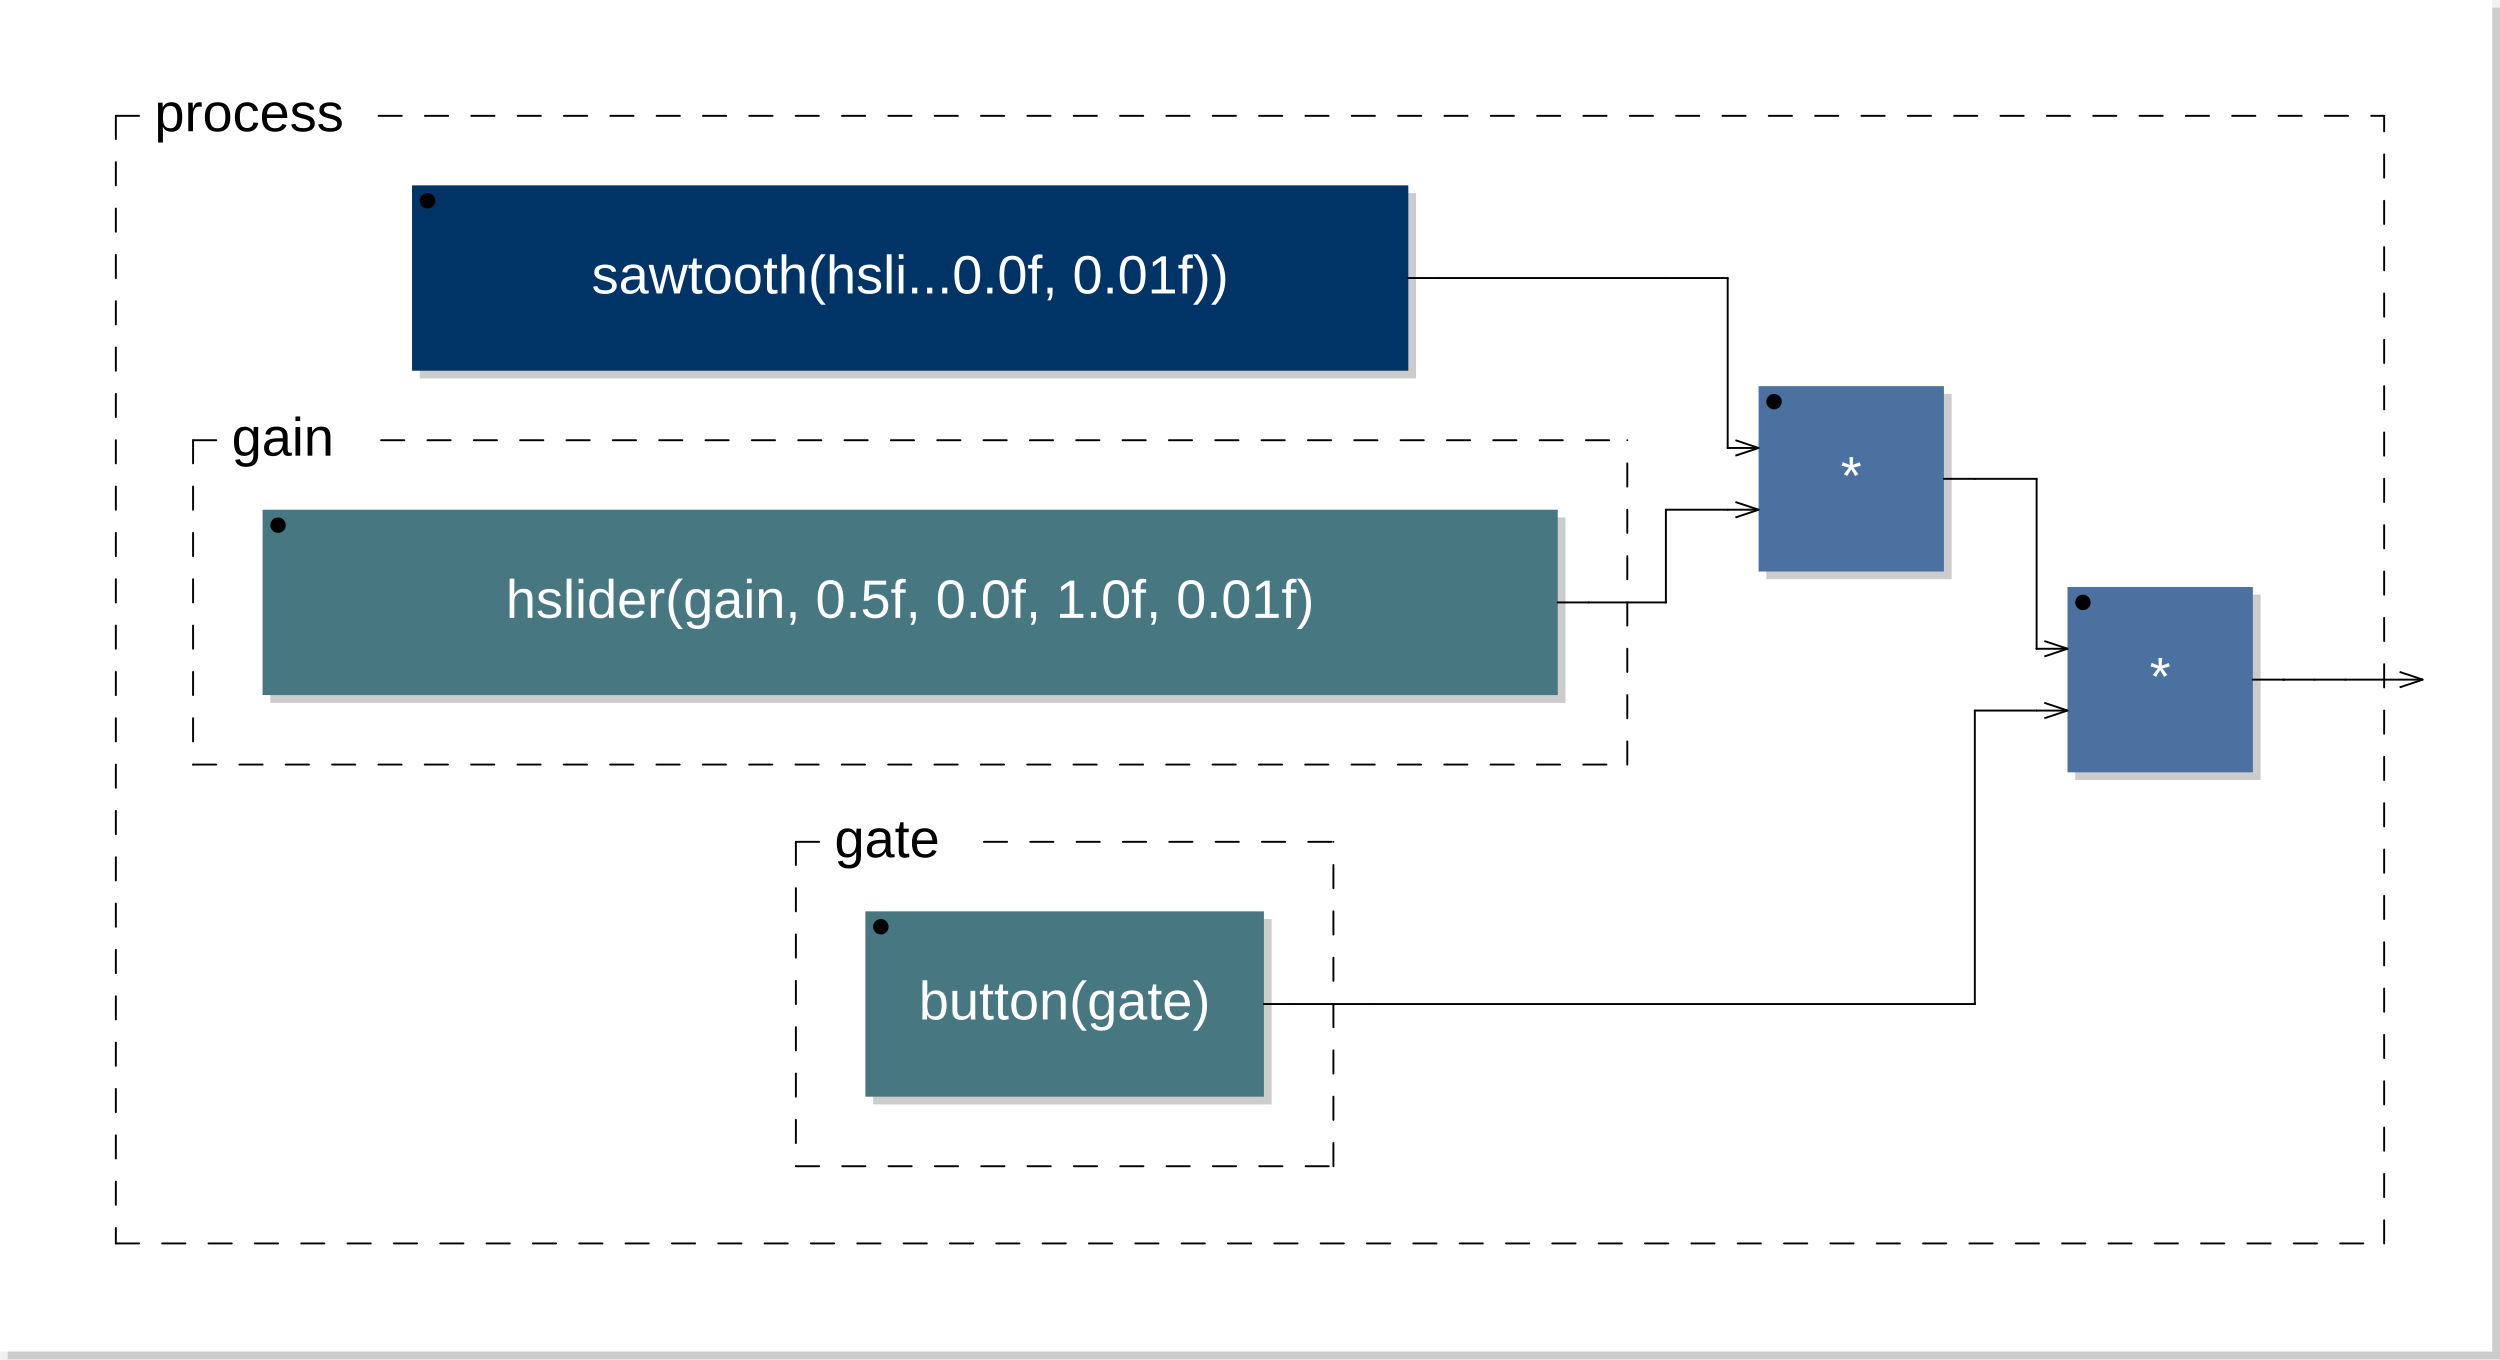
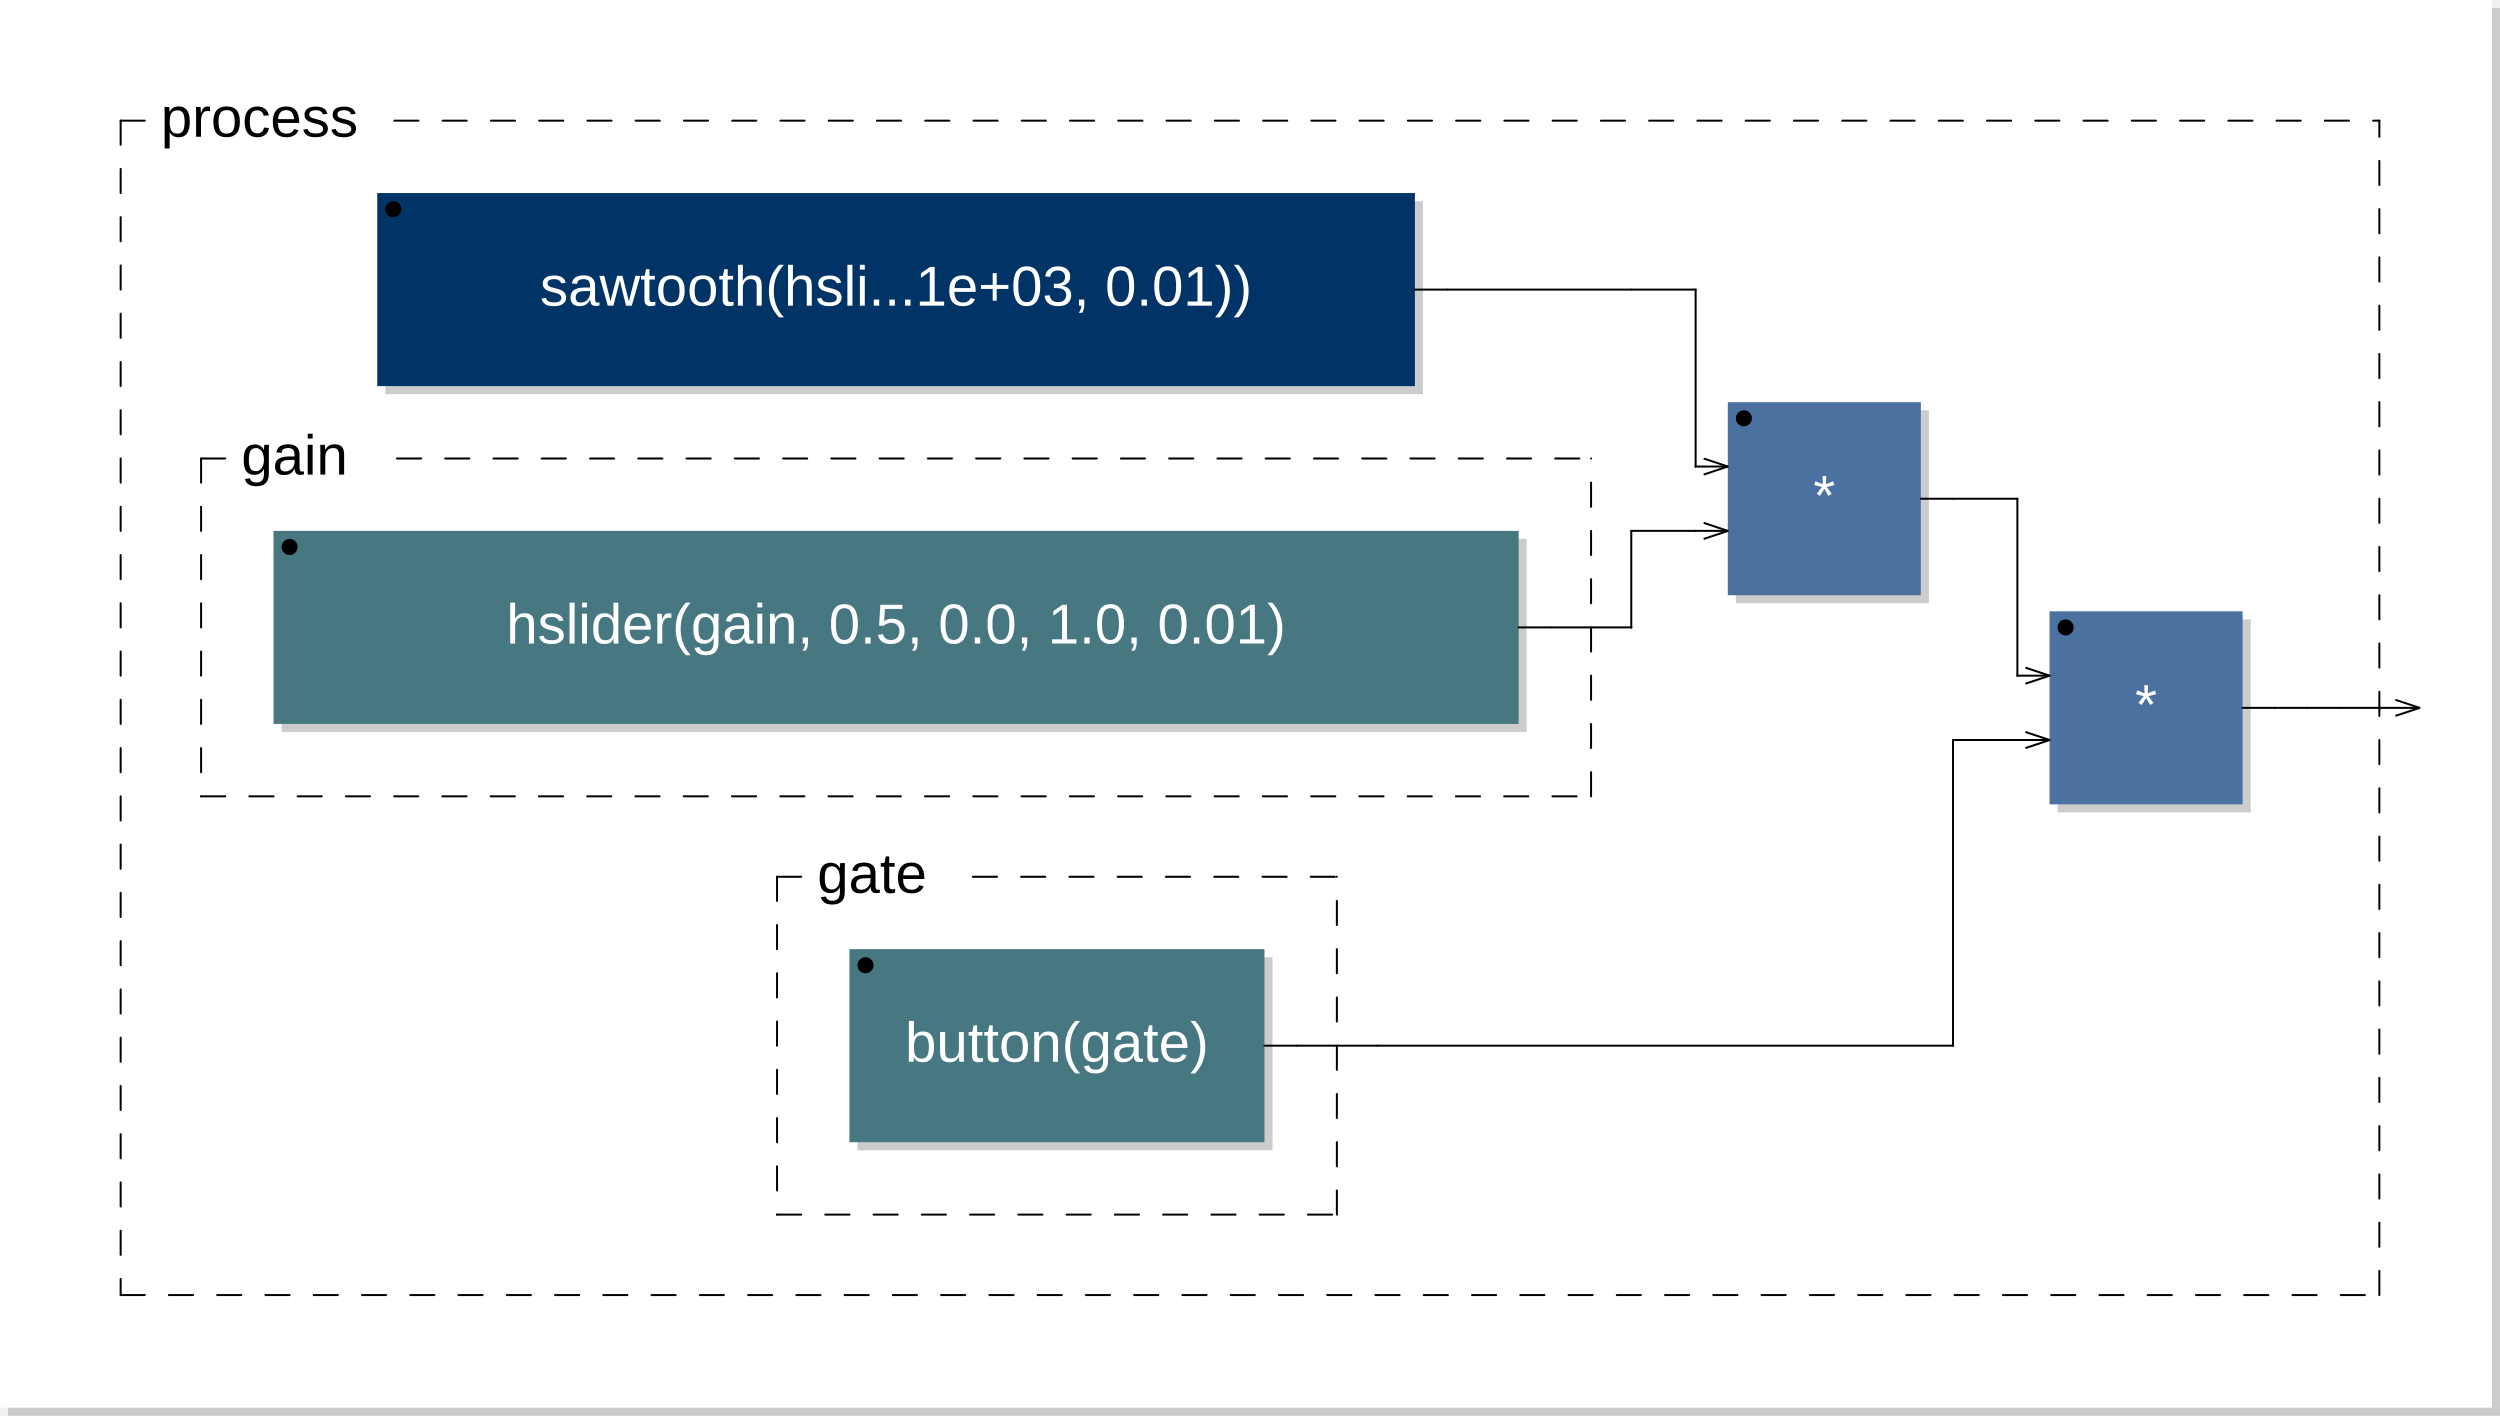
- <svg xmlns="http://www.w3.org/2000/svg" xmlns:xlink="http://www.w3.org/1999/xlink" viewBox="0 0 323.7 176" width="161.85mm" height="88mm" version="1.1">
-   <rect x="1" y="1" width="322.7" height="175" rx="0" ry="0" style="stroke:none;fill:#cccccc;" />
-   <rect x="0" y="0" width="322.7" height="175" rx="0" ry="0" style="stroke:none;fill:#ffffff;" />
+ <svg xmlns="http://www.w3.org/2000/svg" xmlns:xlink="http://www.w3.org/1999/xlink" viewBox="0 0 310.8 176" width="155.4mm" height="88mm" version="1.1">
+   <rect x="1" y="1" width="309.8" height="175" rx="0" ry="0" style="stroke:none;fill:#cccccc;" />
+   <rect x="0" y="0" width="309.8" height="175" rx="0" ry="0" style="stroke:none;fill:#ffffff;" />
  <text x="10" y="7" font-family="Arial" font-size="7" />
-   <a xlink:href="sawtooth-0x7ff2dadc6900.svg">
-     <rect x="54.35" y="25" width="129" height="24" rx="0" ry="0" style="stroke:none;fill:#cccccc;" />
-     <rect x="53.35" y="24" width="129" height="24" rx="0" ry="0" style="stroke:none;fill:#003366;" />
+   <a xlink:href="sawtooth-0x7f7c4c0e7790.svg">
+     <rect x="47.9" y="25" width="129" height="24" rx="0" ry="0" style="stroke:none;fill:#cccccc;" />
+     <rect x="46.9" y="24" width="129" height="24" rx="0" ry="0" style="stroke:none;fill:#003366;" />
  </a>
-   <a xlink:href="sawtooth-0x7ff2dadc6900.svg">
-     <text x="117.85" y="38" font-family="Arial" font-size="7" text-anchor="middle" fill="#FFFFFF">sawtooth(hsli...0.0f, 0.01f))</text>
+   <a xlink:href="sawtooth-0x7f7c4c0e7790.svg">
+     <text x="111.4" y="38" font-family="Arial" font-size="7" text-anchor="middle" fill="#FFFFFF">sawtooth(hsli...1e+03, 0.01))</text>
  </a>
-   <circle cx="55.35" cy="26" r="1" />
-   <rect x="35" y="67" width="167.7" height="24" rx="0" ry="0" style="stroke:none;fill:#cccccc;" />
-   <rect x="34" y="66" width="167.7" height="24" rx="0" ry="0" style="stroke:none;fill:#477881;" />
-   <text x="117.85" y="80" font-family="Arial" font-size="7" text-anchor="middle" fill="#FFFFFF">hslider(gain, 0.5f, 0.0f, 1.0f, 0.01f)</text>
+   <circle cx="48.9" cy="26" r="1" />
+   <rect x="35" y="67" width="154.8" height="24" rx="0" ry="0" style="stroke:none;fill:#cccccc;" />
+   <rect x="34" y="66" width="154.8" height="24" rx="0" ry="0" style="stroke:none;fill:#477881;" />
+   <text x="111.4" y="80" font-family="Arial" font-size="7" text-anchor="middle" fill="#FFFFFF">hslider(gain, 0.5, 0.0, 1.0, 0.01)</text>
  <circle cx="36" cy="68" r="1" />
  <line x1="25" y1="57" x2="25" y2="99" style="stroke: black; stroke-linecap:round; stroke-width:0.25; stroke-dasharray:3,3;" />
-   <line x1="25" y1="99" x2="210.7" y2="99" style="stroke: black; stroke-linecap:round; stroke-width:0.25; stroke-dasharray:3,3;" />
-   <line x1="210.7" y1="99" x2="210.7" y2="57" style="stroke: black; stroke-linecap:round; stroke-width:0.25; stroke-dasharray:3,3;" />
+   <line x1="25" y1="99" x2="197.8" y2="99" style="stroke: black; stroke-linecap:round; stroke-width:0.25; stroke-dasharray:3,3;" />
+   <line x1="197.8" y1="99" x2="197.8" y2="57" style="stroke: black; stroke-linecap:round; stroke-width:0.25; stroke-dasharray:3,3;" />
  <line x1="25" y1="57" x2="30" y2="57" style="stroke: black; stroke-linecap:round; stroke-width:0.25; stroke-dasharray:3,3;" />
-   <line x1="49.35" y1="57" x2="210.7" y2="57" style="stroke: black; stroke-linecap:round; stroke-width:0.25; stroke-dasharray:3,3;" />
+   <line x1="49.35" y1="57" x2="197.8" y2="57" style="stroke: black; stroke-linecap:round; stroke-width:0.25; stroke-dasharray:3,3;" />
  <text x="30" y="59" font-family="Arial" font-size="7">gain</text>
-   <rect x="228.7" y="51" width="24" height="24" rx="0" ry="0" style="stroke:none;fill:#cccccc;" />
-   <rect x="227.7" y="50" width="24" height="24" rx="0" ry="0" style="stroke:none;fill:#4B71A1;" />
-   <text x="239.7" y="64" font-family="Arial" font-size="7" text-anchor="middle" fill="#FFFFFF">*</text>
-   <circle cx="229.7" cy="52" r="1" />
-   <line x1="224.7" y1="57" x2="227.7" y2="58" transform="rotate(0,227.7,58)" style="stroke: black; stroke-width:0.25;" />
-   <line x1="224.7" y1="59" x2="227.7" y2="58" transform="rotate(0,227.7,58)" style="stroke: black; stroke-width:0.25;" />
-   <line x1="224.7" y1="65" x2="227.7" y2="66" transform="rotate(0,227.7,66)" style="stroke: black; stroke-width:0.25;" />
-   <line x1="224.7" y1="67" x2="227.7" y2="66" transform="rotate(0,227.7,66)" style="stroke: black; stroke-width:0.25;" />
-   <rect x="113.05" y="119" width="51.6" height="24" rx="0" ry="0" style="stroke:none;fill:#cccccc;" />
-   <rect x="112.05" y="118" width="51.6" height="24" rx="0" ry="0" style="stroke:none;fill:#477881;" />
-   <text x="137.85" y="132" font-family="Arial" font-size="7" text-anchor="middle" fill="#FFFFFF">button(gate)</text>
-   <circle cx="114.05" cy="120" r="1" />
-   <line x1="103.05" y1="109" x2="103.05" y2="151" style="stroke: black; stroke-linecap:round; stroke-width:0.25; stroke-dasharray:3,3;" />
-   <line x1="103.05" y1="151" x2="172.65" y2="151" style="stroke: black; stroke-linecap:round; stroke-width:0.25; stroke-dasharray:3,3;" />
-   <line x1="172.65" y1="151" x2="172.65" y2="109" style="stroke: black; stroke-linecap:round; stroke-width:0.25; stroke-dasharray:3,3;" />
-   <line x1="103.05" y1="109" x2="108.05" y2="109" style="stroke: black; stroke-linecap:round; stroke-width:0.25; stroke-dasharray:3,3;" />
-   <line x1="127.4" y1="109" x2="172.65" y2="109" style="stroke: black; stroke-linecap:round; stroke-width:0.25; stroke-dasharray:3,3;" />
-   <text x="108.05" y="111" font-family="Arial" font-size="7">gate</text>
-   <rect x="268.7" y="77" width="24" height="24" rx="0" ry="0" style="stroke:none;fill:#cccccc;" />
-   <rect x="267.7" y="76" width="24" height="24" rx="0" ry="0" style="stroke:none;fill:#4B71A1;" />
-   <text x="279.7" y="90" font-family="Arial" font-size="7" text-anchor="middle" fill="#FFFFFF">*</text>
-   <circle cx="269.7" cy="78" r="1" />
-   <line x1="264.7" y1="83" x2="267.7" y2="84" transform="rotate(0,267.7,84)" style="stroke: black; stroke-width:0.25;" />
-   <line x1="264.7" y1="85" x2="267.7" y2="84" transform="rotate(0,267.7,84)" style="stroke: black; stroke-width:0.25;" />
-   <line x1="264.7" y1="91" x2="267.7" y2="92" transform="rotate(0,267.7,92)" style="stroke: black; stroke-width:0.25;" />
-   <line x1="264.7" y1="93" x2="267.7" y2="92" transform="rotate(0,267.7,92)" style="stroke: black; stroke-width:0.25;" />
+   <rect x="215.8" y="51" width="24" height="24" rx="0" ry="0" style="stroke:none;fill:#cccccc;" />
+   <rect x="214.8" y="50" width="24" height="24" rx="0" ry="0" style="stroke:none;fill:#4B71A1;" />
+   <text x="226.8" y="64" font-family="Arial" font-size="7" text-anchor="middle" fill="#FFFFFF">*</text>
+   <circle cx="216.8" cy="52" r="1" />
+   <line x1="211.8" y1="57" x2="214.8" y2="58" transform="rotate(0,214.8,58)" style="stroke: black; stroke-width:0.25;" />
+   <line x1="211.8" y1="59" x2="214.8" y2="58" transform="rotate(0,214.8,58)" style="stroke: black; stroke-width:0.25;" />
+   <line x1="211.8" y1="65" x2="214.8" y2="66" transform="rotate(0,214.8,66)" style="stroke: black; stroke-width:0.25;" />
+   <line x1="211.8" y1="67" x2="214.8" y2="66" transform="rotate(0,214.8,66)" style="stroke: black; stroke-width:0.25;" />
+   <rect x="106.6" y="119" width="51.6" height="24" rx="0" ry="0" style="stroke:none;fill:#cccccc;" />
+   <rect x="105.6" y="118" width="51.6" height="24" rx="0" ry="0" style="stroke:none;fill:#477881;" />
+   <text x="131.4" y="132" font-family="Arial" font-size="7" text-anchor="middle" fill="#FFFFFF">button(gate)</text>
+   <circle cx="107.6" cy="120" r="1" />
+   <line x1="96.6" y1="109" x2="96.6" y2="151" style="stroke: black; stroke-linecap:round; stroke-width:0.25; stroke-dasharray:3,3;" />
+   <line x1="96.6" y1="151" x2="166.2" y2="151" style="stroke: black; stroke-linecap:round; stroke-width:0.25; stroke-dasharray:3,3;" />
+   <line x1="166.2" y1="151" x2="166.2" y2="109" style="stroke: black; stroke-linecap:round; stroke-width:0.25; stroke-dasharray:3,3;" />
+   <line x1="96.6" y1="109" x2="101.6" y2="109" style="stroke: black; stroke-linecap:round; stroke-width:0.25; stroke-dasharray:3,3;" />
+   <line x1="120.95" y1="109" x2="166.2" y2="109" style="stroke: black; stroke-linecap:round; stroke-width:0.25; stroke-dasharray:3,3;" />
+   <text x="101.6" y="111" font-family="Arial" font-size="7">gate</text>
+   <rect x="255.8" y="77" width="24" height="24" rx="0" ry="0" style="stroke:none;fill:#cccccc;" />
+   <rect x="254.8" y="76" width="24" height="24" rx="0" ry="0" style="stroke:none;fill:#4B71A1;" />
+   <text x="266.8" y="90" font-family="Arial" font-size="7" text-anchor="middle" fill="#FFFFFF">*</text>
+   <circle cx="256.8" cy="78" r="1" />
+   <line x1="251.8" y1="83" x2="254.8" y2="84" transform="rotate(0,254.8,84)" style="stroke: black; stroke-width:0.25;" />
+   <line x1="251.8" y1="85" x2="254.8" y2="84" transform="rotate(0,254.8,84)" style="stroke: black; stroke-width:0.25;" />
+   <line x1="251.8" y1="91" x2="254.8" y2="92" transform="rotate(0,254.8,92)" style="stroke: black; stroke-width:0.25;" />
+   <line x1="251.8" y1="93" x2="254.8" y2="92" transform="rotate(0,254.8,92)" style="stroke: black; stroke-width:0.25;" />
  <line x1="15" y1="15" x2="15" y2="161" style="stroke: black; stroke-linecap:round; stroke-width:0.25; stroke-dasharray:3,3;" />
-   <line x1="15" y1="161" x2="308.7" y2="161" style="stroke: black; stroke-linecap:round; stroke-width:0.25; stroke-dasharray:3,3;" />
-   <line x1="308.7" y1="161" x2="308.7" y2="15" style="stroke: black; stroke-linecap:round; stroke-width:0.25; stroke-dasharray:3,3;" />
+   <line x1="15" y1="161" x2="295.8" y2="161" style="stroke: black; stroke-linecap:round; stroke-width:0.25; stroke-dasharray:3,3;" />
+   <line x1="295.8" y1="161" x2="295.8" y2="15" style="stroke: black; stroke-linecap:round; stroke-width:0.25; stroke-dasharray:3,3;" />
  <line x1="15" y1="15" x2="20" y2="15" style="stroke: black; stroke-linecap:round; stroke-width:0.25; stroke-dasharray:3,3;" />
-   <line x1="49.025" y1="15" x2="308.7" y2="15" style="stroke: black; stroke-linecap:round; stroke-width:0.25; stroke-dasharray:3,3;" />
+   <line x1="49.025" y1="15" x2="295.8" y2="15" style="stroke: black; stroke-linecap:round; stroke-width:0.25; stroke-dasharray:3,3;" />
  <text x="20" y="17" font-family="Arial" font-size="7">process</text>
-   <line x1="310.7" y1="87" x2="313.7" y2="88" transform="rotate(0,313.7,88)" style="stroke: black; stroke-width:0.25;" />
-   <line x1="310.7" y1="89" x2="313.7" y2="88" transform="rotate(0,313.7,88)" style="stroke: black; stroke-width:0.25;" />
-   <line x1="163.65" y1="130" x2="167.65" y2="130" style="stroke:black; stroke-linecap:round; stroke-width:0.25;" />
-   <line x1="167.65" y1="130" x2="177.65" y2="130" style="stroke:black; stroke-linecap:round; stroke-width:0.25;" />
-   <line x1="177.65" y1="130" x2="255.7" y2="130" style="stroke:black; stroke-linecap:round; stroke-width:0.25;" />
-   <line x1="182.35" y1="36" x2="186.35" y2="36" style="stroke:black; stroke-linecap:round; stroke-width:0.25;" />
-   <line x1="186.35" y1="36" x2="215.7" y2="36" style="stroke:black; stroke-linecap:round; stroke-width:0.25;" />
-   <line x1="201.7" y1="78" x2="205.7" y2="78" style="stroke:black; stroke-linecap:round; stroke-width:0.25;" />
-   <line x1="205.7" y1="78" x2="215.7" y2="78" style="stroke:black; stroke-linecap:round; stroke-width:0.25;" />
-   <line x1="215.7" y1="36" x2="223.7" y2="36" style="stroke:black; stroke-linecap:round; stroke-width:0.25;" />
-   <line x1="215.7" y1="66" x2="223.7" y2="66" style="stroke:black; stroke-linecap:round; stroke-width:0.25;" />
-   <line x1="215.7" y1="78" x2="215.7" y2="66" style="stroke:black; stroke-linecap:round; stroke-width:0.25;" />
-   <line x1="215.7" y1="78" x2="215.7" y2="78" style="stroke:black; stroke-linecap:round; stroke-width:0.25;" />
-   <line x1="223.7" y1="36" x2="223.7" y2="58" style="stroke:black; stroke-linecap:round; stroke-width:0.25;" />
-   <line x1="223.7" y1="58" x2="223.7" y2="58" style="stroke:black; stroke-linecap:round; stroke-width:0.25;" />
-   <line x1="223.7" y1="58" x2="227.7" y2="58" style="stroke:black; stroke-linecap:round; stroke-width:0.25;" />
-   <line x1="223.7" y1="66" x2="227.7" y2="66" style="stroke:black; stroke-linecap:round; stroke-width:0.25;" />
-   <line x1="251.7" y1="62" x2="255.7" y2="62" style="stroke:black; stroke-linecap:round; stroke-width:0.25;" />
-   <line x1="255.7" y1="62" x2="263.7" y2="62" style="stroke:black; stroke-linecap:round; stroke-width:0.25;" />
-   <line x1="255.7" y1="92" x2="263.7" y2="92" style="stroke:black; stroke-linecap:round; stroke-width:0.25;" />
-   <line x1="255.7" y1="130" x2="255.7" y2="92" style="stroke:black; stroke-linecap:round; stroke-width:0.25;" />
-   <line x1="255.7" y1="130" x2="255.7" y2="130" style="stroke:black; stroke-linecap:round; stroke-width:0.25;" />
-   <line x1="263.7" y1="62" x2="263.7" y2="84" style="stroke:black; stroke-linecap:round; stroke-width:0.25;" />
-   <line x1="263.7" y1="84" x2="263.7" y2="84" style="stroke:black; stroke-linecap:round; stroke-width:0.25;" />
-   <line x1="263.7" y1="84" x2="267.7" y2="84" style="stroke:black; stroke-linecap:round; stroke-width:0.25;" />
-   <line x1="263.7" y1="92" x2="267.7" y2="92" style="stroke:black; stroke-linecap:round; stroke-width:0.25;" />
-   <line x1="291.7" y1="88" x2="295.7" y2="88" style="stroke:black; stroke-linecap:round; stroke-width:0.25;" />
-   <line x1="295.7" y1="88" x2="295.7" y2="88" style="stroke:black; stroke-linecap:round; stroke-width:0.25;" />
-   <line x1="295.7" y1="88" x2="299.7" y2="88" style="stroke:black; stroke-linecap:round; stroke-width:0.25;" />
-   <line x1="299.7" y1="88" x2="303.7" y2="88" style="stroke:black; stroke-linecap:round; stroke-width:0.25;" />
-   <line x1="303.7" y1="88" x2="313.7" y2="88" style="stroke:black; stroke-linecap:round; stroke-width:0.25;" />
+   <line x1="297.8" y1="87" x2="300.8" y2="88" transform="rotate(0,300.8,88)" style="stroke: black; stroke-width:0.25;" />
+   <line x1="297.8" y1="89" x2="300.8" y2="88" transform="rotate(0,300.8,88)" style="stroke: black; stroke-width:0.25;" />
+   <line x1="157.2" y1="130" x2="161.2" y2="130" style="stroke:black; stroke-linecap:round; stroke-width:0.25;" />
+   <line x1="161.2" y1="130" x2="171.2" y2="130" style="stroke:black; stroke-linecap:round; stroke-width:0.25;" />
+   <line x1="171.2" y1="130" x2="242.8" y2="130" style="stroke:black; stroke-linecap:round; stroke-width:0.25;" />
+   <line x1="175.9" y1="36" x2="179.9" y2="36" style="stroke:black; stroke-linecap:round; stroke-width:0.25;" />
+   <line x1="179.9" y1="36" x2="202.8" y2="36" style="stroke:black; stroke-linecap:round; stroke-width:0.25;" />
+   <line x1="188.8" y1="78" x2="192.8" y2="78" style="stroke:black; stroke-linecap:round; stroke-width:0.25;" />
+   <line x1="192.8" y1="78" x2="202.8" y2="78" style="stroke:black; stroke-linecap:round; stroke-width:0.25;" />
+   <line x1="202.8" y1="36" x2="210.8" y2="36" style="stroke:black; stroke-linecap:round; stroke-width:0.25;" />
+   <line x1="202.8" y1="66" x2="210.8" y2="66" style="stroke:black; stroke-linecap:round; stroke-width:0.25;" />
+   <line x1="202.8" y1="78" x2="202.8" y2="66" style="stroke:black; stroke-linecap:round; stroke-width:0.25;" />
+   <line x1="202.8" y1="78" x2="202.8" y2="78" style="stroke:black; stroke-linecap:round; stroke-width:0.25;" />
+   <line x1="210.8" y1="36" x2="210.8" y2="58" style="stroke:black; stroke-linecap:round; stroke-width:0.25;" />
+   <line x1="210.8" y1="58" x2="210.8" y2="58" style="stroke:black; stroke-linecap:round; stroke-width:0.25;" />
+   <line x1="210.8" y1="58" x2="214.8" y2="58" style="stroke:black; stroke-linecap:round; stroke-width:0.25;" />
+   <line x1="210.8" y1="66" x2="214.8" y2="66" style="stroke:black; stroke-linecap:round; stroke-width:0.25;" />
+   <line x1="238.8" y1="62" x2="242.8" y2="62" style="stroke:black; stroke-linecap:round; stroke-width:0.25;" />
+   <line x1="242.8" y1="62" x2="250.8" y2="62" style="stroke:black; stroke-linecap:round; stroke-width:0.25;" />
+   <line x1="242.8" y1="92" x2="250.8" y2="92" style="stroke:black; stroke-linecap:round; stroke-width:0.25;" />
+   <line x1="242.8" y1="130" x2="242.8" y2="92" style="stroke:black; stroke-linecap:round; stroke-width:0.25;" />
+   <line x1="242.8" y1="130" x2="242.8" y2="130" style="stroke:black; stroke-linecap:round; stroke-width:0.25;" />
+   <line x1="250.8" y1="62" x2="250.8" y2="84" style="stroke:black; stroke-linecap:round; stroke-width:0.25;" />
+   <line x1="250.8" y1="84" x2="250.8" y2="84" style="stroke:black; stroke-linecap:round; stroke-width:0.25;" />
+   <line x1="250.8" y1="84" x2="254.8" y2="84" style="stroke:black; stroke-linecap:round; stroke-width:0.25;" />
+   <line x1="250.8" y1="92" x2="254.8" y2="92" style="stroke:black; stroke-linecap:round; stroke-width:0.25;" />
+   <line x1="278.8" y1="88" x2="282.8" y2="88" style="stroke:black; stroke-linecap:round; stroke-width:0.25;" />
+   <line x1="282.8" y1="88" x2="282.8" y2="88" style="stroke:black; stroke-linecap:round; stroke-width:0.25;" />
+   <line x1="282.8" y1="88" x2="286.8" y2="88" style="stroke:black; stroke-linecap:round; stroke-width:0.25;" />
+   <line x1="286.8" y1="88" x2="290.8" y2="88" style="stroke:black; stroke-linecap:round; stroke-width:0.25;" />
+   <line x1="290.8" y1="88" x2="300.8" y2="88" style="stroke:black; stroke-linecap:round; stroke-width:0.25;" />
</svg>
